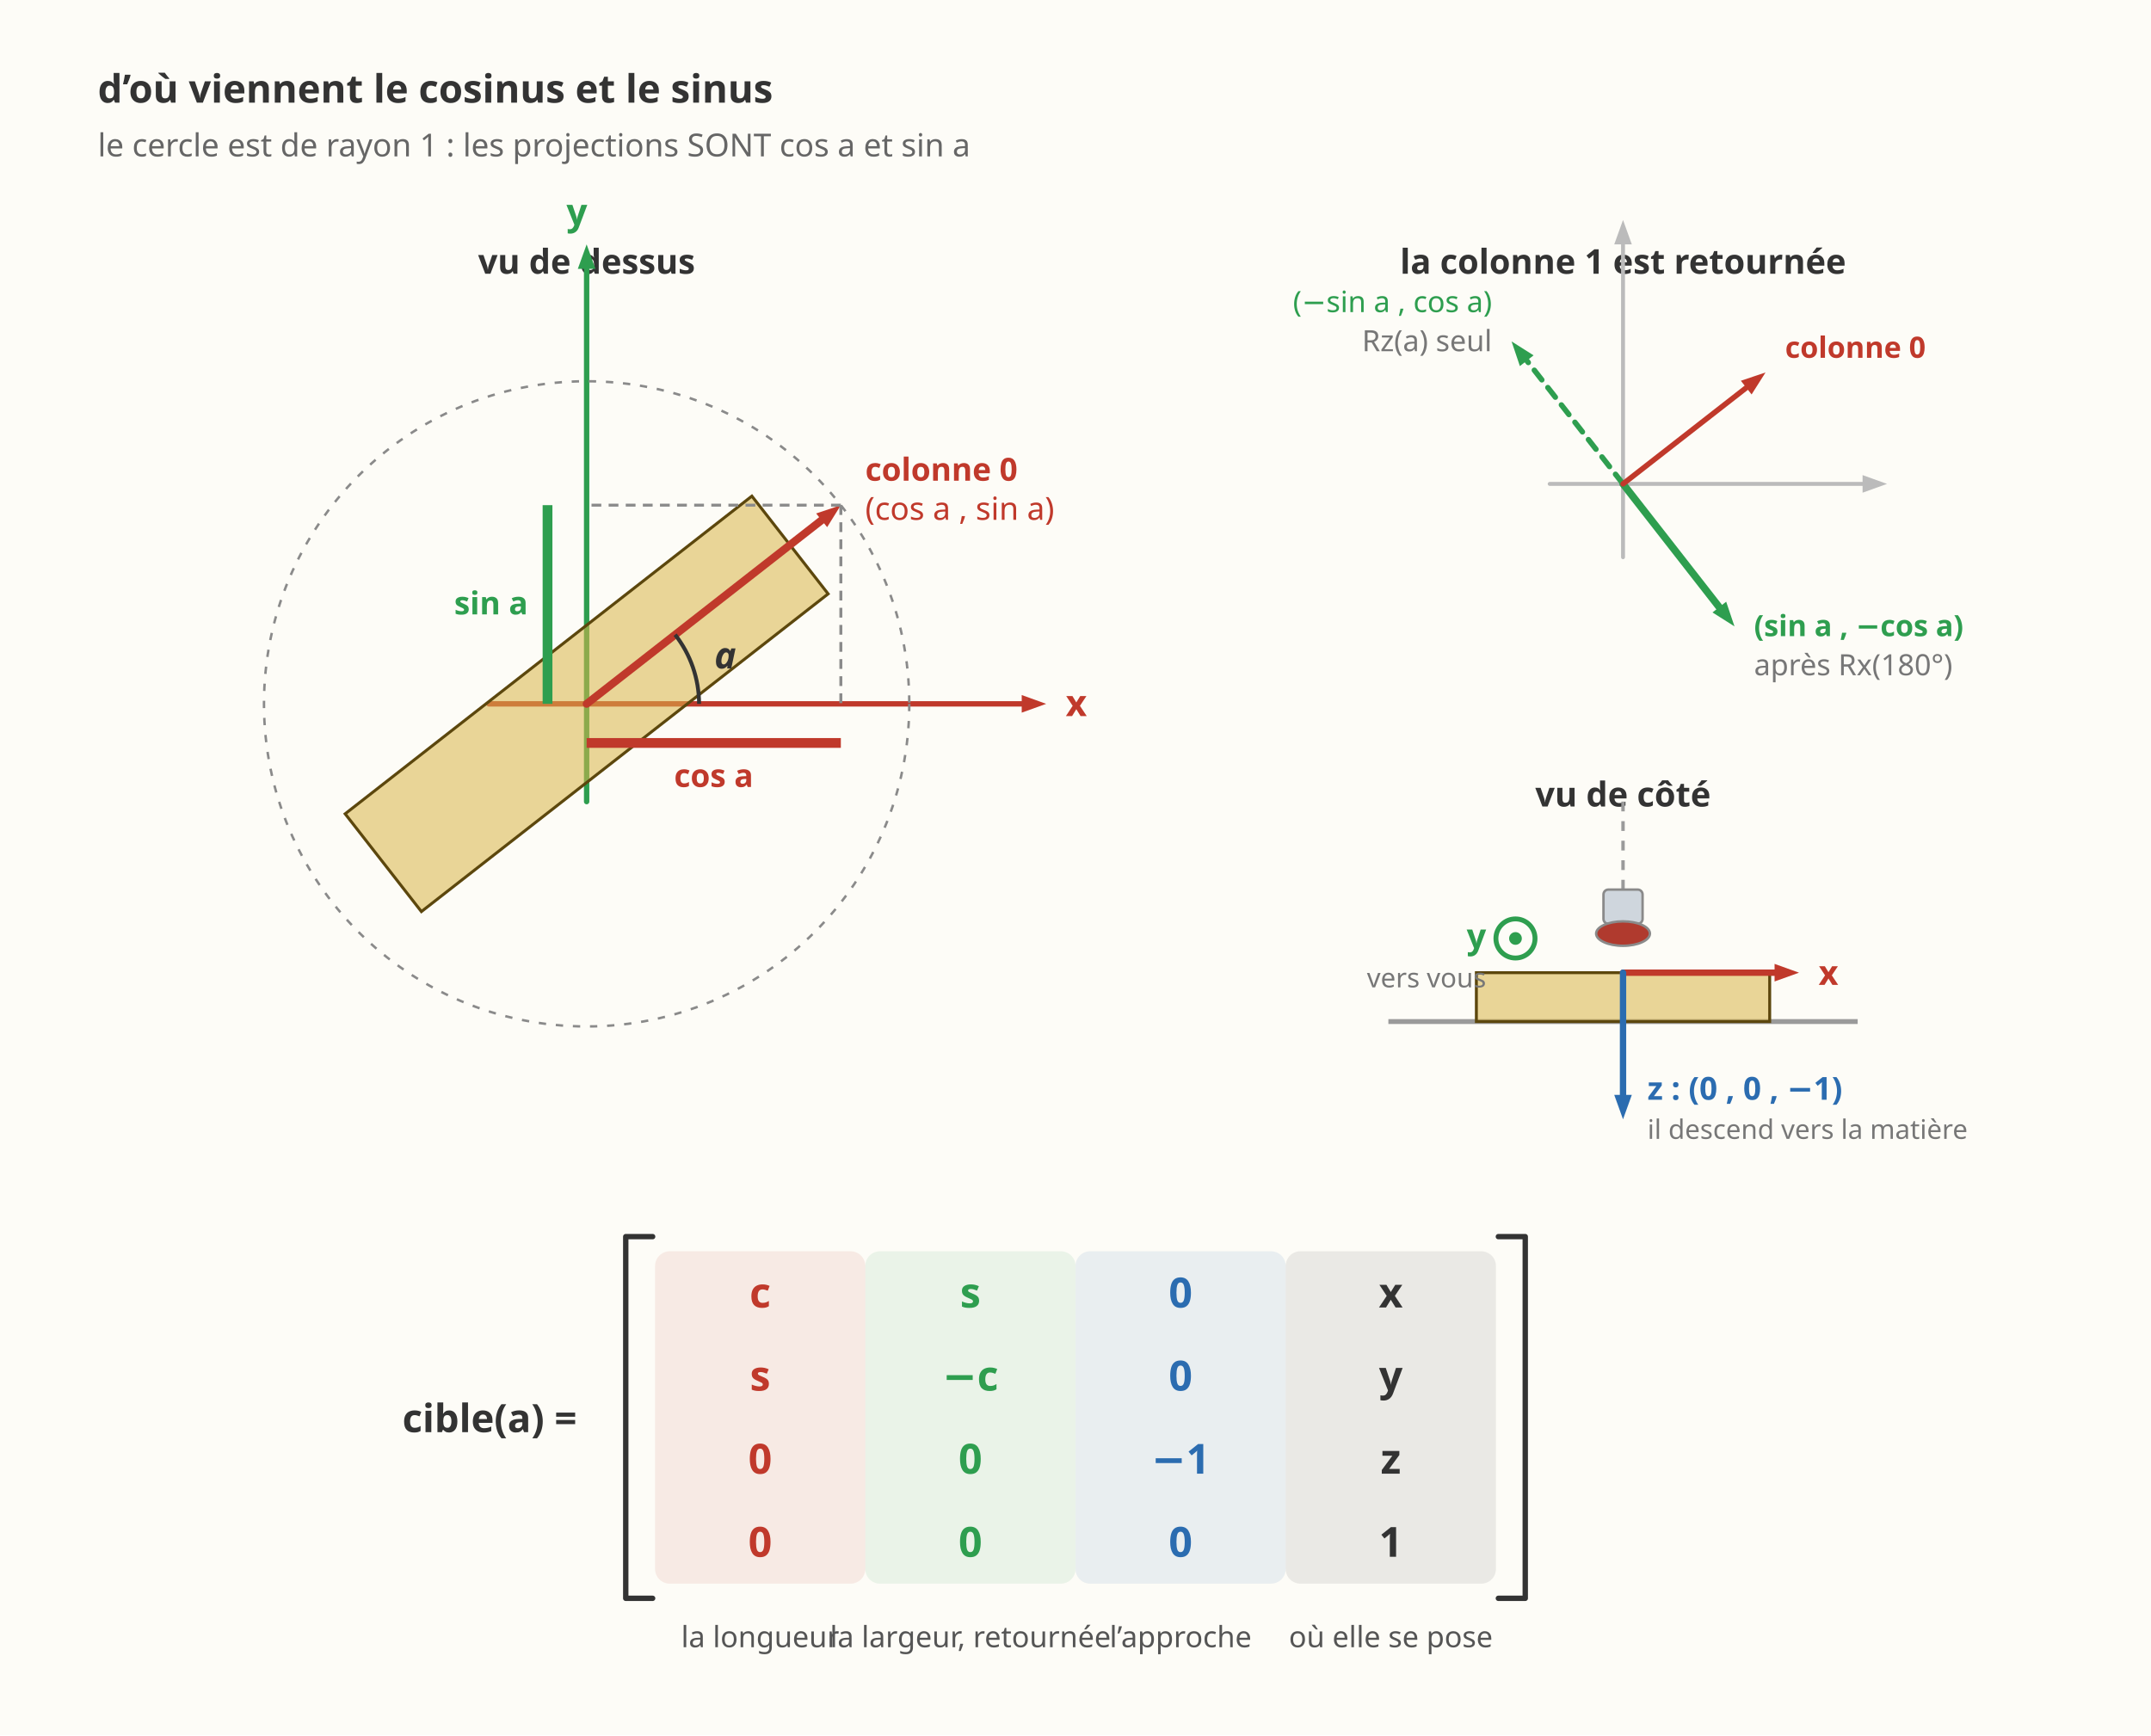
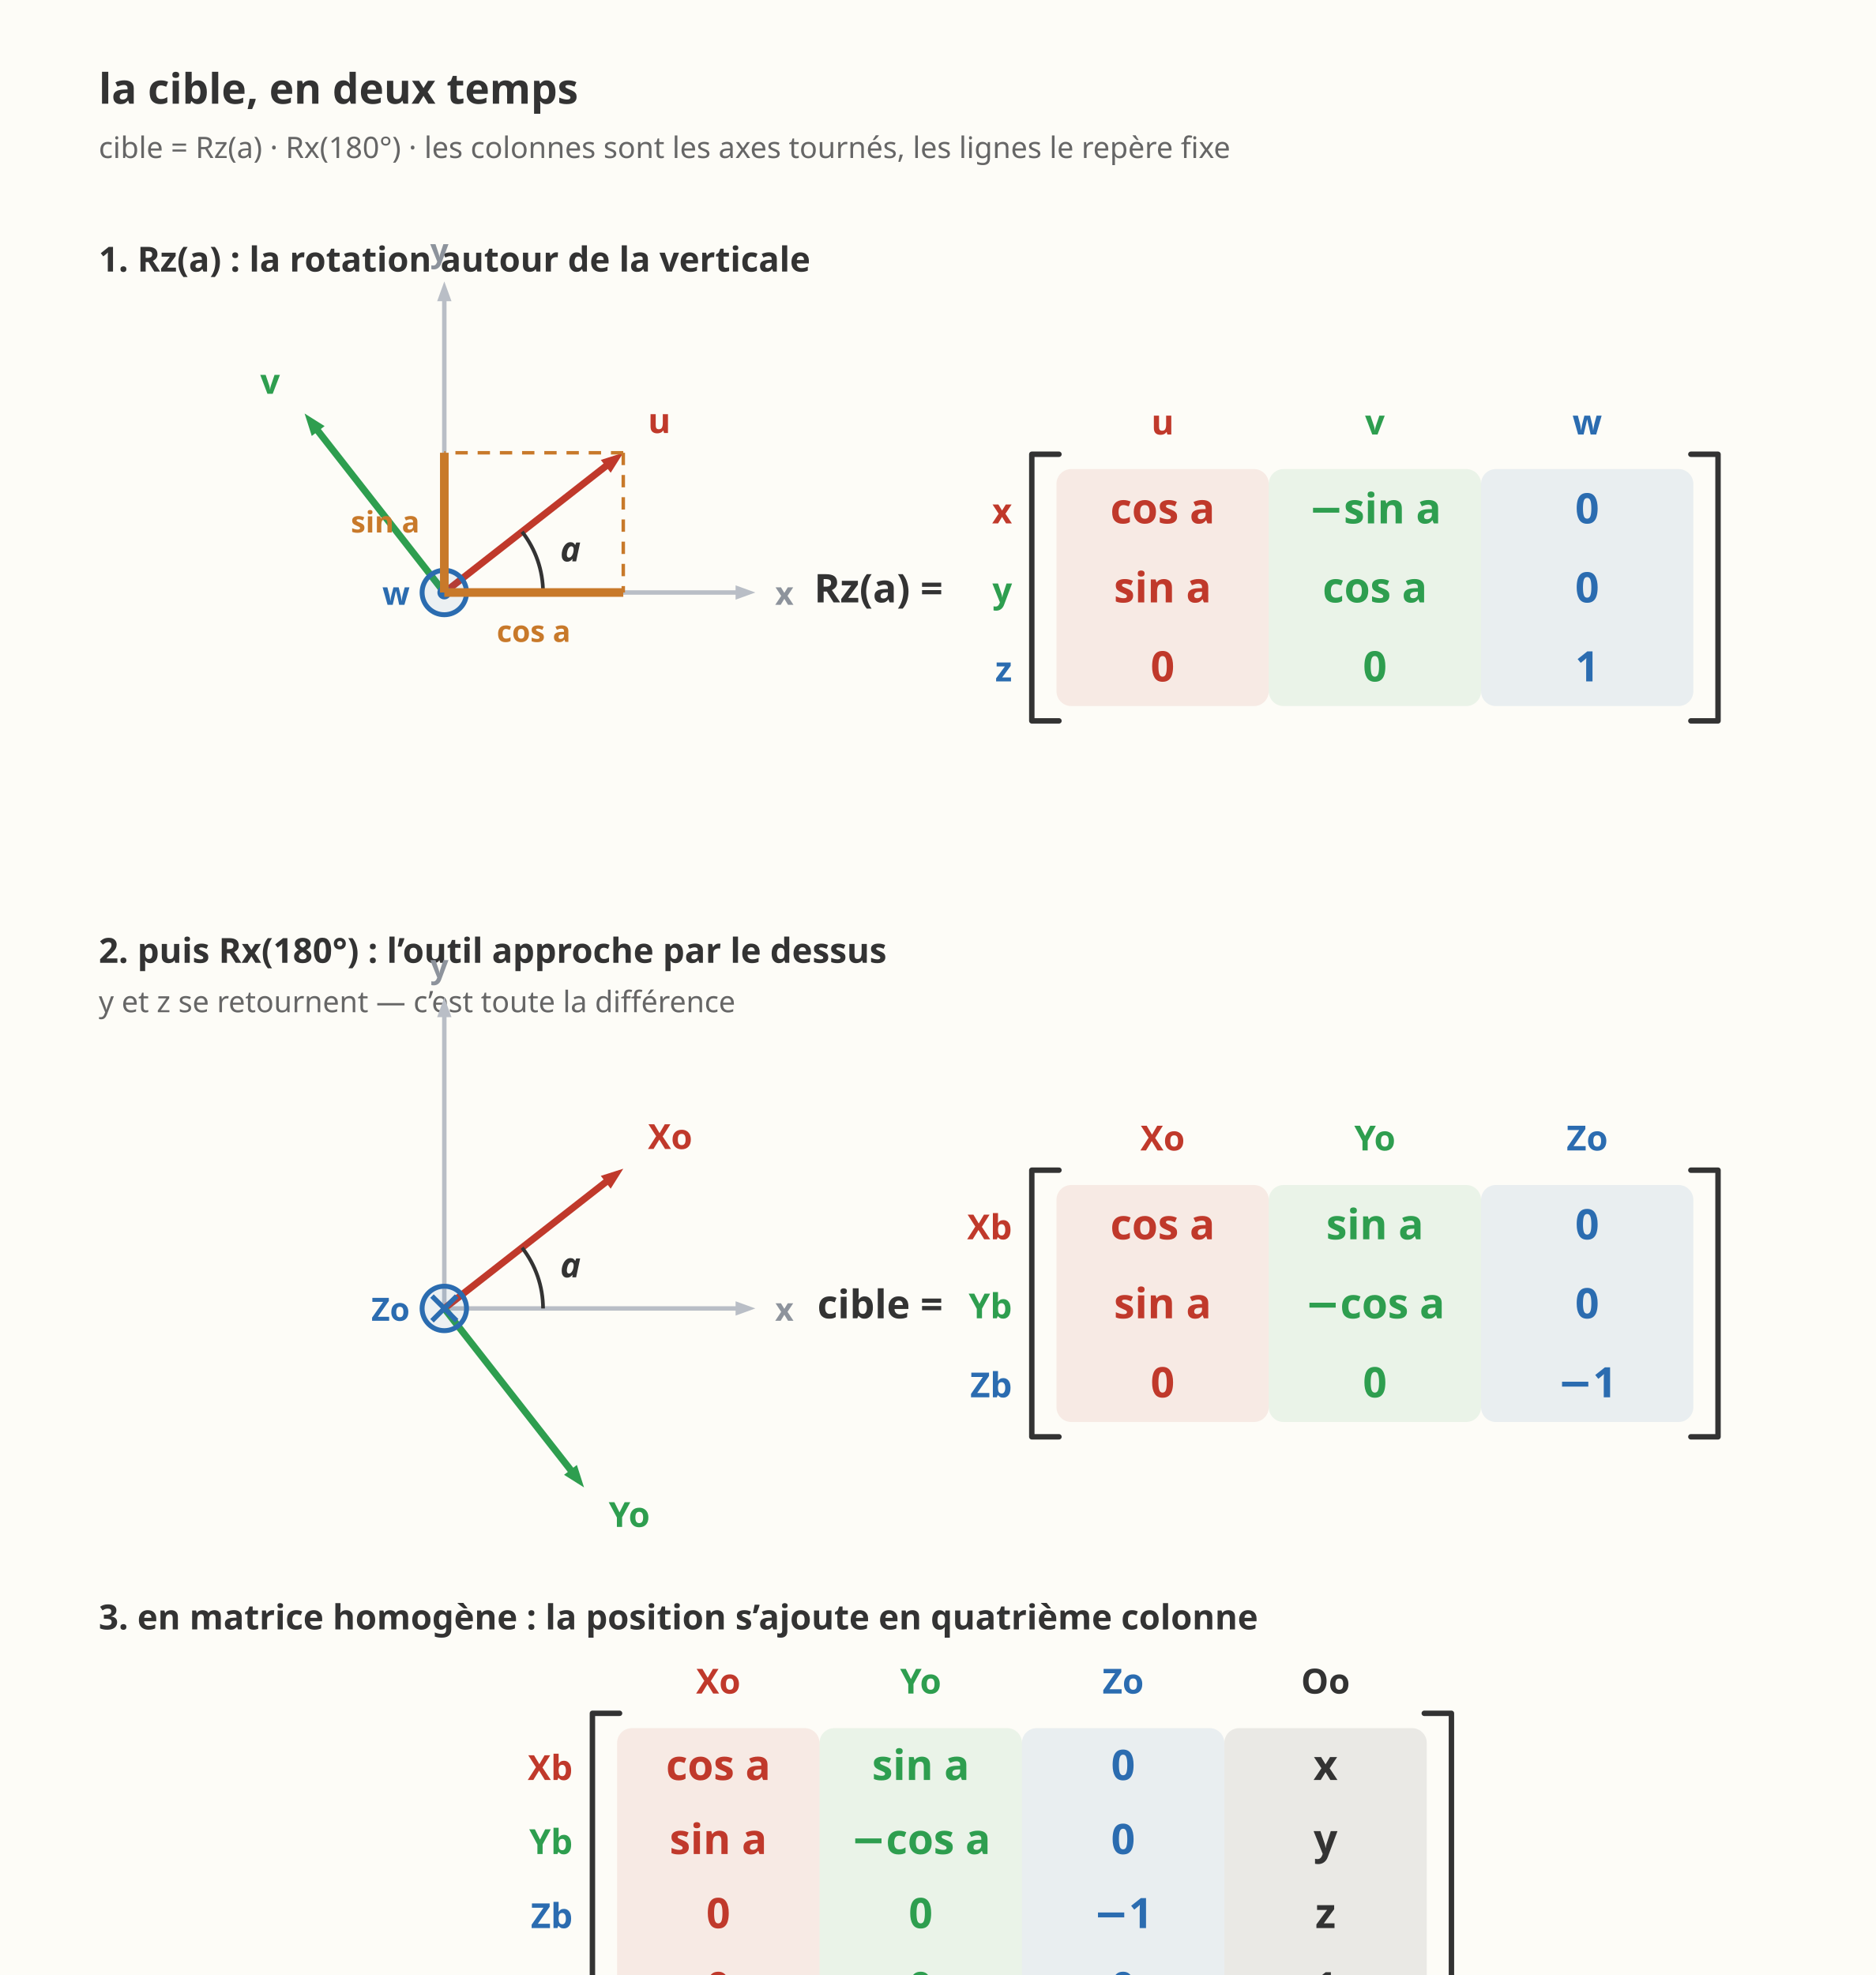
- <svg xmlns="http://www.w3.org/2000/svg" viewBox="0 0 880 710" width="880" height="710" role="img" aria-label="Le cosinus et le sinus d une cible orientee">
-   <rect width="880" height="710" fill="#fdfcf7" />
-   <text x="40.0" y="42.0" font-family="IBM Plex Sans, Segoe UI, sans-serif" font-size="16" font-weight="600" fill="#333" text-anchor="start">d’où viennent le cosinus et le sinus</text>
-   <text x="40.0" y="64.0" font-family="IBM Plex Sans, Segoe UI, sans-serif" font-size="13" font-weight="400" fill="#666" text-anchor="start">le cercle est de rayon 1 : les projections SONT cos a et sin a</text>
-   <text x="240.0" y="112.0" font-family="IBM Plex Sans, Segoe UI, sans-serif" font-size="14" font-weight="600" fill="#333" text-anchor="middle">vu de dessus</text>
-   <line x1="200.0" y1="288.0" x2="421.0" y2="288.0" stroke="#c0392b" stroke-width="2.2" stroke-linecap="round" />
-   <polygon points="428.0,288.0 418.0,291.6 418.0,284.4" fill="#c0392b" />
-   <line x1="240.0" y1="328.0" x2="240.0" y2="107.0" stroke="#2e9e4f" stroke-width="2.2" stroke-linecap="round" />
-   <polygon points="240.0,100.0 243.6,110.0 236.4,110.0" fill="#2e9e4f" />
-   <text x="436.0" y="293.0" font-family="IBM Plex Sans, Segoe UI, sans-serif" font-size="15" font-weight="700" fill="#c0392b" text-anchor="start">x</text>
-   <text x="236.0" y="92.0" font-family="IBM Plex Sans, Segoe UI, sans-serif" font-size="15" font-weight="700" fill="#2e9e4f" text-anchor="middle">y</text>
-   <circle cx="240.0" cy="288.0" r="132.0" fill="none" stroke="#8a8a8a" stroke-width="1" stroke-dasharray="3 4" />
-   <polygon points="141.2,333.0 307.6,203.0 338.8,243.0 172.4,373.0" fill="#d8b44a" fill-opacity="0.55" stroke="#5c470d" stroke-width="1.2" />
-   <line x1="240.0" y1="288.0" x2="338.5" y2="211.0" stroke="#c0392b" stroke-width="3.2" stroke-linecap="round" />
-   <polygon points="344.0,206.7 338.4,215.7 333.9,210.1" fill="#c0392b" />
-   <text x="354.0" y="196.7" font-family="IBM Plex Sans, Segoe UI, sans-serif" font-size="13" font-weight="700" fill="#c0392b" text-anchor="start">colonne 0</text>
-   <text x="354.0" y="212.7" font-family="IBM Plex Sans, Segoe UI, sans-serif" font-size="13" font-weight="400" fill="#c0392b" text-anchor="start">(cos a , sin a)</text>
-   <line x1="344.0" y1="206.7" x2="344.0" y2="288.0" stroke="#8a8a8a" stroke-width="1.2" stroke-dasharray="4 3" />
-   <line x1="344.0" y1="206.7" x2="240.0" y2="206.7" stroke="#8a8a8a" stroke-width="1.2" stroke-dasharray="4 3" />
-   <line x1="240.0" y1="304.0" x2="344.0" y2="304.0" stroke="#c0392b" stroke-width="4" />
-   <text x="292.0" y="322.0" font-family="IBM Plex Sans, Segoe UI, sans-serif" font-size="13" font-weight="700" fill="#c0392b" text-anchor="middle">cos a</text>
-   <line x1="224.0" y1="288.0" x2="224.0" y2="206.7" stroke="#2e9e4f" stroke-width="4" />
-   <text x="216.0" y="251.4" font-family="IBM Plex Sans, Segoe UI, sans-serif" font-size="13" font-weight="700" fill="#2e9e4f" text-anchor="end">sin a</text>
-   <path d="M 286.0 288.0 A 46.0 46.0 0 0 0 276.2 259.7" fill="none" stroke="#333" stroke-width="1.6" />
-   <text x="296.7" y="273.5" font-family="IBM Plex Sans, Segoe UI, sans-serif" font-size="15" font-weight="700" fill="#333" text-anchor="middle" font-style="italic">a</text>
-   <text x="664.0" y="112.0" font-family="IBM Plex Sans, Segoe UI, sans-serif" font-size="14" font-weight="600" fill="#333" text-anchor="middle">la colonne 1 est retournée</text>
-   <line x1="634.0" y1="198.0" x2="765.0" y2="198.0" stroke="#bbb" stroke-width="1.6" stroke-linecap="round" />
-   <polygon points="772.0,198.0 762.0,201.6 762.0,194.4" fill="#bbb" />
-   <line x1="664.0" y1="228.0" x2="664.0" y2="97.0" stroke="#bbb" stroke-width="1.6" stroke-linecap="round" />
-   <polygon points="664.0,90.0 667.6,100.0 660.4,100.0" fill="#bbb" />
-   <line x1="664.0" y1="198.0" x2="622.8" y2="145.2" stroke="#2e9e4f" stroke-width="2.2" stroke-linecap="round" stroke-dasharray="5 4" />
-   <polygon points="618.4,139.7 627.4,145.4 621.8,149.8" fill="#2e9e4f" />
-   <text x="610.4" y="127.7" font-family="IBM Plex Sans, Segoe UI, sans-serif" font-size="12" font-weight="400" fill="#2e9e4f" text-anchor="end">(−sin a , cos a)</text>
-   <text x="610.4" y="143.7" font-family="IBM Plex Sans, Segoe UI, sans-serif" font-size="12" font-weight="400" fill="#777" text-anchor="end">Rz(a) seul</text>
-   <line x1="664.0" y1="198.0" x2="705.2" y2="250.8" stroke="#2e9e4f" stroke-width="3.0" stroke-linecap="round" />
-   <polygon points="709.6,256.3 700.6,250.6 706.2,246.2" fill="#2e9e4f" />
-   <text x="717.6" y="260.3" font-family="IBM Plex Sans, Segoe UI, sans-serif" font-size="12" font-weight="700" fill="#2e9e4f" text-anchor="start">(sin a , −cos a)</text>
-   <text x="717.6" y="276.3" font-family="IBM Plex Sans, Segoe UI, sans-serif" font-size="12" font-weight="400" fill="#777" text-anchor="start">après Rx(180°)</text>
-   <line x1="664.0" y1="198.0" x2="716.8" y2="156.8" stroke="#c0392b" stroke-width="2.2" stroke-linecap="round" />
-   <polygon points="722.3,152.4 716.6,161.4 712.2,155.8" fill="#c0392b" />
-   <text x="730.3" y="146.4" font-family="IBM Plex Sans, Segoe UI, sans-serif" font-size="12" font-weight="700" fill="#c0392b" text-anchor="start">colonne 0</text>
-   <text x="664.0" y="330.0" font-family="IBM Plex Sans, Segoe UI, sans-serif" font-size="14" font-weight="600" fill="#333" text-anchor="middle">vu de côté</text>
-   <line x1="568.0" y1="418.0" x2="760.0" y2="418.0" stroke="#9a9a9a" stroke-width="2" />
-   <rect x="604.0" y="398.0" width="120.0" height="20.0" fill="#d8b44a" fill-opacity="0.55" stroke="#5c470d" stroke-width="1.2" />
-   <line x1="664.0" y1="328.0" x2="664.0" y2="364.0" stroke="#9a9a9a" stroke-width="1.4" stroke-dasharray="4 4" />
-   <rect x="656.0" y="364.0" width="16" height="14" rx="2" fill="#cfd6dd" stroke="#8a8a8a" stroke-width="1" />
-   <ellipse cx="664.0" cy="382.0" rx="11" ry="5" fill="#b03a2e" stroke="#8a8a8a" stroke-width="1" />
-   <line x1="664.0" y1="398.0" x2="729.0" y2="398.0" stroke="#c0392b" stroke-width="2.6" stroke-linecap="round" />
-   <polygon points="736.0,398.0 726.0,401.6 726.0,394.4" fill="#c0392b" />
-   <text x="744.0" y="403.0" font-family="IBM Plex Sans, Segoe UI, sans-serif" font-size="14" font-weight="700" fill="#c0392b" text-anchor="start">x</text>
-   <line x1="664.0" y1="398.0" x2="664.0" y2="451.0" stroke="#2b6cb0" stroke-width="2.6" stroke-linecap="round" />
-   <polygon points="664.0,458.0 660.4,448.0 667.6,448.0" fill="#2b6cb0" />
-   <text x="674.0" y="450.0" font-family="IBM Plex Sans, Segoe UI, sans-serif" font-size="13" font-weight="700" fill="#2b6cb0" text-anchor="start">z : (0 , 0 , −1)</text>
-   <text x="674.0" y="466.0" font-family="IBM Plex Sans, Segoe UI, sans-serif" font-size="11" font-weight="400" fill="#777" text-anchor="start">il descend vers la matière</text>
-   <circle cx="620.0" cy="384.0" r="8" fill="none" stroke="#2e9e4f" stroke-width="2" />
-   <circle cx="620.0" cy="384.0" r="2.6" fill="#2e9e4f" />
-   <text x="608.0" y="388.0" font-family="IBM Plex Sans, Segoe UI, sans-serif" font-size="14" font-weight="700" fill="#2e9e4f" text-anchor="end">y</text>
-   <text x="608.0" y="404.0" font-family="IBM Plex Sans, Segoe UI, sans-serif" font-size="11" font-weight="400" fill="#777" text-anchor="end">vers vous</text>
-   <rect x="268.0" y="512.0" width="86.0" height="136.0" rx="6" fill="#c0392b" fill-opacity="0.09" />
-   <rect x="354.0" y="512.0" width="86.0" height="136.0" rx="6" fill="#2e9e4f" fill-opacity="0.09" />
-   <rect x="440.0" y="512.0" width="86.0" height="136.0" rx="6" fill="#2b6cb0" fill-opacity="0.09" />
-   <rect x="526.0" y="512.0" width="86.0" height="136.0" rx="6" fill="#333" fill-opacity="0.09" />
-   <path d="M 267.0 506.0 h -11.0 v 148.0 h 11.0" fill="none" stroke="#333" stroke-width="2.2" stroke-linecap="round" stroke-linejoin="round" />
-   <path d="M 613.0 506.0 h 11.0 v 148.0 h -11.0" fill="none" stroke="#333" stroke-width="2.2" stroke-linecap="round" stroke-linejoin="round" />
-   <text x="311.0" y="535.0" font-family="IBM Plex Sans, Segoe UI, sans-serif" font-size="17" font-weight="700" fill="#c0392b" text-anchor="middle">c</text>
-   <text x="397.0" y="535.0" font-family="IBM Plex Sans, Segoe UI, sans-serif" font-size="17" font-weight="700" fill="#2e9e4f" text-anchor="middle">s</text>
-   <text x="483.0" y="535.0" font-family="IBM Plex Sans, Segoe UI, sans-serif" font-size="17" font-weight="700" fill="#2b6cb0" text-anchor="middle">0</text>
-   <text x="569.0" y="535.0" font-family="IBM Plex Sans, Segoe UI, sans-serif" font-size="17" font-weight="700" fill="#333" text-anchor="middle">x</text>
-   <text x="311.0" y="569.0" font-family="IBM Plex Sans, Segoe UI, sans-serif" font-size="17" font-weight="700" fill="#c0392b" text-anchor="middle">s</text>
-   <text x="397.0" y="569.0" font-family="IBM Plex Sans, Segoe UI, sans-serif" font-size="17" font-weight="700" fill="#2e9e4f" text-anchor="middle">−c</text>
-   <text x="483.0" y="569.0" font-family="IBM Plex Sans, Segoe UI, sans-serif" font-size="17" font-weight="700" fill="#2b6cb0" text-anchor="middle">0</text>
-   <text x="569.0" y="569.0" font-family="IBM Plex Sans, Segoe UI, sans-serif" font-size="17" font-weight="700" fill="#333" text-anchor="middle">y</text>
-   <text x="311.0" y="603.0" font-family="IBM Plex Sans, Segoe UI, sans-serif" font-size="17" font-weight="700" fill="#c0392b" text-anchor="middle">0</text>
-   <text x="397.0" y="603.0" font-family="IBM Plex Sans, Segoe UI, sans-serif" font-size="17" font-weight="700" fill="#2e9e4f" text-anchor="middle">0</text>
-   <text x="483.0" y="603.0" font-family="IBM Plex Sans, Segoe UI, sans-serif" font-size="17" font-weight="700" fill="#2b6cb0" text-anchor="middle">−1</text>
-   <text x="569.0" y="603.0" font-family="IBM Plex Sans, Segoe UI, sans-serif" font-size="17" font-weight="700" fill="#333" text-anchor="middle">z</text>
-   <text x="311.0" y="637.0" font-family="IBM Plex Sans, Segoe UI, sans-serif" font-size="17" font-weight="700" fill="#c0392b" text-anchor="middle">0</text>
-   <text x="397.0" y="637.0" font-family="IBM Plex Sans, Segoe UI, sans-serif" font-size="17" font-weight="700" fill="#2e9e4f" text-anchor="middle">0</text>
-   <text x="483.0" y="637.0" font-family="IBM Plex Sans, Segoe UI, sans-serif" font-size="17" font-weight="700" fill="#2b6cb0" text-anchor="middle">0</text>
-   <text x="569.0" y="637.0" font-family="IBM Plex Sans, Segoe UI, sans-serif" font-size="17" font-weight="700" fill="#333" text-anchor="middle">1</text>
-   <text x="236.0" y="586.0" font-family="IBM Plex Sans, Segoe UI, sans-serif" font-size="16" font-weight="700" fill="#333" text-anchor="end">cible(a) =</text>
-   <text x="311.0" y="674.0" font-family="IBM Plex Sans, Segoe UI, sans-serif" font-size="12" font-weight="400" fill="#555" text-anchor="middle">la longueur</text>
-   <text x="397.0" y="674.0" font-family="IBM Plex Sans, Segoe UI, sans-serif" font-size="12" font-weight="400" fill="#555" text-anchor="middle">la largeur, retournée</text>
-   <text x="483.0" y="674.0" font-family="IBM Plex Sans, Segoe UI, sans-serif" font-size="12" font-weight="400" fill="#555" text-anchor="middle">l’approche</text>
-   <text x="569.0" y="674.0" font-family="IBM Plex Sans, Segoe UI, sans-serif" font-size="12" font-weight="400" fill="#555" text-anchor="middle">où elle se pose</text>
+ <svg xmlns="http://www.w3.org/2000/svg" viewBox="0 0 760 800" width="760" height="800" role="img" aria-label="La matrice d une cible orientee, en deux temps">
+   <rect width="760" height="800" fill="#fdfcf7" />
+   <text x="40.0" y="42.0" font-family="IBM Plex Sans, Segoe UI, sans-serif" font-size="17" font-weight="600" fill="#333" text-anchor="start">la cible, en deux temps</text>
+   <text x="40.0" y="64.0" font-family="IBM Plex Sans, Segoe UI, sans-serif" font-size="12" font-weight="400" fill="#666" text-anchor="start">cible = Rz(a) · Rx(180°) · les colonnes sont les axes tournés, les lignes le repère fixe</text>
+   <text x="40.0" y="110.0" font-family="IBM Plex Sans, Segoe UI, sans-serif" font-size="14" font-weight="700" fill="#333" text-anchor="start">1. Rz(a) : la rotation autour de la verticale</text>
+   <line x1="180.0" y1="240.0" x2="300.4" y2="240.0" stroke="#b9bec6" stroke-width="1.8" stroke-linecap="round" />
+   <polygon points="306.0,240.0 298.0,242.9 298.0,237.1" fill="#b9bec6" />
+   <line x1="180.0" y1="240.0" x2="180.0" y2="119.6" stroke="#b9bec6" stroke-width="1.8" stroke-linecap="round" />
+   <polygon points="180.0,114.0 182.9,122.0 177.1,122.0" fill="#b9bec6" />
+   <text x="314.0" y="245.0" font-family="IBM Plex Sans, Segoe UI, sans-serif" font-size="13" font-weight="700" fill="#8d939c" text-anchor="start">x</text>
+   <text x="178.0" y="106.0" font-family="IBM Plex Sans, Segoe UI, sans-serif" font-size="13" font-weight="700" fill="#8d939c" text-anchor="middle">y</text>
+   <line x1="180.0" y1="240.0" x2="247.5" y2="187.2" stroke="#c0392b" stroke-width="2.8" stroke-linecap="round" />
+   <polygon points="252.5,183.4 247.4,191.5 243.4,186.3" fill="#c0392b" />
+   <text x="262.5" y="175.4" font-family="IBM Plex Sans, Segoe UI, sans-serif" font-size="14" font-weight="700" fill="#c0392b" text-anchor="start">u</text>
+   <line x1="180.0" y1="240.0" x2="127.2" y2="172.5" stroke="#2e9e4f" stroke-width="2.8" stroke-linecap="round" />
+   <polygon points="123.4,167.5 131.5,172.6 126.3,176.6" fill="#2e9e4f" />
+   <text x="113.4" y="159.5" font-family="IBM Plex Sans, Segoe UI, sans-serif" font-size="14" font-weight="700" fill="#2e9e4f" text-anchor="end">v</text>
+   <circle cx="180.0" cy="240.0" r="9" fill="#2b6cb0" fill-opacity="0.08" stroke="#2b6cb0" stroke-width="2" />
+   <circle cx="180.0" cy="240.0" r="2.8" fill="#2b6cb0" />
+   <text x="166.0" y="245.0" font-family="IBM Plex Sans, Segoe UI, sans-serif" font-size="13" font-weight="700" fill="#2b6cb0" text-anchor="end">w</text>
+   <path d="M 220.0 240.0 A 40.0 40.0 0 0 0 211.5 215.4" fill="none" stroke="#333" stroke-width="1.5" />
+   <text x="231.1" y="227.4" font-family="IBM Plex Sans, Segoe UI, sans-serif" font-size="14" font-weight="700" fill="#333" text-anchor="middle" font-style="italic">a</text>
+   <line x1="252.5" y1="183.4" x2="252.5" y2="240.0" stroke="#c8792a" stroke-width="1.4" stroke-dasharray="5 4" />
+   <line x1="252.5" y1="183.4" x2="180.0" y2="183.4" stroke="#c8792a" stroke-width="1.4" stroke-dasharray="5 4" />
+   <line x1="180.0" y1="240.0" x2="252.5" y2="240.0" stroke="#c8792a" stroke-width="3.5" />
+   <line x1="180.0" y1="240.0" x2="180.0" y2="183.4" stroke="#c8792a" stroke-width="3.5" />
+   <text x="216.2" y="260.0" font-family="IBM Plex Sans, Segoe UI, sans-serif" font-size="12" font-weight="700" fill="#c8792a" text-anchor="middle">cos a</text>
+   <text x="170.0" y="215.7" font-family="IBM Plex Sans, Segoe UI, sans-serif" font-size="12" font-weight="700" fill="#c8792a" text-anchor="end">sin a</text>
+   <text x="471.0" y="176.0" font-family="IBM Plex Sans, Segoe UI, sans-serif" font-size="14" font-weight="700" fill="#c0392b" text-anchor="middle">u</text>
+   <text x="557.0" y="176.0" font-family="IBM Plex Sans, Segoe UI, sans-serif" font-size="14" font-weight="700" fill="#2e9e4f" text-anchor="middle">v</text>
+   <text x="643.0" y="176.0" font-family="IBM Plex Sans, Segoe UI, sans-serif" font-size="14" font-weight="700" fill="#2b6cb0" text-anchor="middle">w</text>
+   <text x="410.0" y="212.0" font-family="IBM Plex Sans, Segoe UI, sans-serif" font-size="14" font-weight="700" fill="#c0392b" text-anchor="end">x</text>
+   <text x="410.0" y="244.0" font-family="IBM Plex Sans, Segoe UI, sans-serif" font-size="14" font-weight="700" fill="#2e9e4f" text-anchor="end">y</text>
+   <text x="410.0" y="276.0" font-family="IBM Plex Sans, Segoe UI, sans-serif" font-size="14" font-weight="700" fill="#2b6cb0" text-anchor="end">z</text>
+   <rect x="428.0" y="190.0" width="86.0" height="96.0" rx="6" fill="#c0392b" fill-opacity="0.09" />
+   <rect x="514.0" y="190.0" width="86.0" height="96.0" rx="6" fill="#2e9e4f" fill-opacity="0.09" />
+   <rect x="600.0" y="190.0" width="86.0" height="96.0" rx="6" fill="#2b6cb0" fill-opacity="0.09" />
+   <path d="M 429.0 184.0 h -11.0 v 108.0 h 11.0" fill="none" stroke="#333" stroke-width="2.2" stroke-linecap="round" stroke-linejoin="round" />
+   <path d="M 685.0 184.0 h 11.0 v 108.0 h -11.0" fill="none" stroke="#333" stroke-width="2.2" stroke-linecap="round" stroke-linejoin="round" />
+   <text x="471.0" y="212.0" font-family="IBM Plex Sans, Segoe UI, sans-serif" font-size="17" font-weight="700" fill="#c0392b" text-anchor="middle">cos a</text>
+   <text x="557.0" y="212.0" font-family="IBM Plex Sans, Segoe UI, sans-serif" font-size="17" font-weight="700" fill="#2e9e4f" text-anchor="middle">−sin a</text>
+   <text x="643.0" y="212.0" font-family="IBM Plex Sans, Segoe UI, sans-serif" font-size="17" font-weight="700" fill="#2b6cb0" text-anchor="middle">0</text>
+   <text x="471.0" y="244.0" font-family="IBM Plex Sans, Segoe UI, sans-serif" font-size="17" font-weight="700" fill="#c0392b" text-anchor="middle">sin a</text>
+   <text x="557.0" y="244.0" font-family="IBM Plex Sans, Segoe UI, sans-serif" font-size="17" font-weight="700" fill="#2e9e4f" text-anchor="middle">cos a</text>
+   <text x="643.0" y="244.0" font-family="IBM Plex Sans, Segoe UI, sans-serif" font-size="17" font-weight="700" fill="#2b6cb0" text-anchor="middle">0</text>
+   <text x="471.0" y="276.0" font-family="IBM Plex Sans, Segoe UI, sans-serif" font-size="17" font-weight="700" fill="#c0392b" text-anchor="middle">0</text>
+   <text x="557.0" y="276.0" font-family="IBM Plex Sans, Segoe UI, sans-serif" font-size="17" font-weight="700" fill="#2e9e4f" text-anchor="middle">0</text>
+   <text x="643.0" y="276.0" font-family="IBM Plex Sans, Segoe UI, sans-serif" font-size="17" font-weight="700" fill="#2b6cb0" text-anchor="middle">1</text>
+   <text x="382.0" y="244.0" font-family="IBM Plex Sans, Segoe UI, sans-serif" font-size="16" font-weight="700" fill="#333" text-anchor="end">Rz(a) =</text>
+   <text x="40.0" y="390.0" font-family="IBM Plex Sans, Segoe UI, sans-serif" font-size="14" font-weight="700" fill="#333" text-anchor="start">2. puis Rx(180°) : l’outil approche par le dessus</text>
+   <text x="40.0" y="410.0" font-family="IBM Plex Sans, Segoe UI, sans-serif" font-size="12" font-weight="400" fill="#666" text-anchor="start">y et z se retournent — c’est toute la différence</text>
+   <line x1="180.0" y1="530.0" x2="300.4" y2="530.0" stroke="#b9bec6" stroke-width="1.8" stroke-linecap="round" />
+   <polygon points="306.0,530.0 298.0,532.9 298.0,527.1" fill="#b9bec6" />
+   <line x1="180.0" y1="530.0" x2="180.0" y2="409.6" stroke="#b9bec6" stroke-width="1.8" stroke-linecap="round" />
+   <polygon points="180.0,404.0 182.9,412.0 177.1,412.0" fill="#b9bec6" />
+   <text x="314.0" y="535.0" font-family="IBM Plex Sans, Segoe UI, sans-serif" font-size="13" font-weight="700" fill="#8d939c" text-anchor="start">x</text>
+   <text x="178.0" y="396.0" font-family="IBM Plex Sans, Segoe UI, sans-serif" font-size="13" font-weight="700" fill="#8d939c" text-anchor="middle">y</text>
+   <line x1="180.0" y1="530.0" x2="247.5" y2="477.2" stroke="#c0392b" stroke-width="2.8" stroke-linecap="round" />
+   <polygon points="252.5,473.4 247.4,481.5 243.4,476.3" fill="#c0392b" />
+   <text x="262.5" y="465.4" font-family="IBM Plex Sans, Segoe UI, sans-serif" font-size="14" font-weight="700" fill="#c0392b" text-anchor="start">Xo</text>
+   <line x1="180.0" y1="530.0" x2="232.8" y2="597.5" stroke="#2e9e4f" stroke-width="2.8" stroke-linecap="round" />
+   <polygon points="236.6,602.5 228.5,597.4 233.7,593.4" fill="#2e9e4f" />
+   <text x="246.6" y="618.5" font-family="IBM Plex Sans, Segoe UI, sans-serif" font-size="14" font-weight="700" fill="#2e9e4f" text-anchor="start">Yo</text>
+   <circle cx="180.0" cy="530.0" r="9" fill="#2b6cb0" fill-opacity="0.08" stroke="#2b6cb0" stroke-width="2" />
+   <line x1="175.0" y1="525.0" x2="185.0" y2="535.0" stroke="#2b6cb0" stroke-width="2" />
+   <line x1="175.0" y1="535.0" x2="185.0" y2="525.0" stroke="#2b6cb0" stroke-width="2" />
+   <text x="166.0" y="535.0" font-family="IBM Plex Sans, Segoe UI, sans-serif" font-size="13" font-weight="700" fill="#2b6cb0" text-anchor="end">Zo</text>
+   <path d="M 220.0 530.0 A 40.0 40.0 0 0 0 211.5 505.4" fill="none" stroke="#333" stroke-width="1.5" />
+   <text x="231.1" y="517.4" font-family="IBM Plex Sans, Segoe UI, sans-serif" font-size="14" font-weight="700" fill="#333" text-anchor="middle" font-style="italic">a</text>
+   <text x="471.0" y="466.0" font-family="IBM Plex Sans, Segoe UI, sans-serif" font-size="14" font-weight="700" fill="#c0392b" text-anchor="middle">Xo</text>
+   <text x="557.0" y="466.0" font-family="IBM Plex Sans, Segoe UI, sans-serif" font-size="14" font-weight="700" fill="#2e9e4f" text-anchor="middle">Yo</text>
+   <text x="643.0" y="466.0" font-family="IBM Plex Sans, Segoe UI, sans-serif" font-size="14" font-weight="700" fill="#2b6cb0" text-anchor="middle">Zo</text>
+   <text x="410.0" y="502.0" font-family="IBM Plex Sans, Segoe UI, sans-serif" font-size="14" font-weight="700" fill="#c0392b" text-anchor="end">Xb</text>
+   <text x="410.0" y="534.0" font-family="IBM Plex Sans, Segoe UI, sans-serif" font-size="14" font-weight="700" fill="#2e9e4f" text-anchor="end">Yb</text>
+   <text x="410.0" y="566.0" font-family="IBM Plex Sans, Segoe UI, sans-serif" font-size="14" font-weight="700" fill="#2b6cb0" text-anchor="end">Zb</text>
+   <rect x="428.0" y="480.0" width="86.0" height="96.0" rx="6" fill="#c0392b" fill-opacity="0.09" />
+   <rect x="514.0" y="480.0" width="86.0" height="96.0" rx="6" fill="#2e9e4f" fill-opacity="0.09" />
+   <rect x="600.0" y="480.0" width="86.0" height="96.0" rx="6" fill="#2b6cb0" fill-opacity="0.09" />
+   <path d="M 429.0 474.0 h -11.0 v 108.0 h 11.0" fill="none" stroke="#333" stroke-width="2.2" stroke-linecap="round" stroke-linejoin="round" />
+   <path d="M 685.0 474.0 h 11.0 v 108.0 h -11.0" fill="none" stroke="#333" stroke-width="2.2" stroke-linecap="round" stroke-linejoin="round" />
+   <text x="471.0" y="502.0" font-family="IBM Plex Sans, Segoe UI, sans-serif" font-size="17" font-weight="700" fill="#c0392b" text-anchor="middle">cos a</text>
+   <text x="557.0" y="502.0" font-family="IBM Plex Sans, Segoe UI, sans-serif" font-size="17" font-weight="700" fill="#2e9e4f" text-anchor="middle">sin a</text>
+   <text x="643.0" y="502.0" font-family="IBM Plex Sans, Segoe UI, sans-serif" font-size="17" font-weight="700" fill="#2b6cb0" text-anchor="middle">0</text>
+   <text x="471.0" y="534.0" font-family="IBM Plex Sans, Segoe UI, sans-serif" font-size="17" font-weight="700" fill="#c0392b" text-anchor="middle">sin a</text>
+   <text x="557.0" y="534.0" font-family="IBM Plex Sans, Segoe UI, sans-serif" font-size="17" font-weight="700" fill="#2e9e4f" text-anchor="middle">−cos a</text>
+   <text x="643.0" y="534.0" font-family="IBM Plex Sans, Segoe UI, sans-serif" font-size="17" font-weight="700" fill="#2b6cb0" text-anchor="middle">0</text>
+   <text x="471.0" y="566.0" font-family="IBM Plex Sans, Segoe UI, sans-serif" font-size="17" font-weight="700" fill="#c0392b" text-anchor="middle">0</text>
+   <text x="557.0" y="566.0" font-family="IBM Plex Sans, Segoe UI, sans-serif" font-size="17" font-weight="700" fill="#2e9e4f" text-anchor="middle">0</text>
+   <text x="643.0" y="566.0" font-family="IBM Plex Sans, Segoe UI, sans-serif" font-size="17" font-weight="700" fill="#2b6cb0" text-anchor="middle">−1</text>
+   <text x="382.0" y="534.0" font-family="IBM Plex Sans, Segoe UI, sans-serif" font-size="16" font-weight="700" fill="#333" text-anchor="end">cible =</text>
+   <text x="40.0" y="660.0" font-family="IBM Plex Sans, Segoe UI, sans-serif" font-size="14" font-weight="700" fill="#333" text-anchor="start">3. en matrice homogène : la position s’ajoute en quatrième colonne</text>
+   <text x="291.0" y="686.0" font-family="IBM Plex Sans, Segoe UI, sans-serif" font-size="14" font-weight="700" fill="#c0392b" text-anchor="middle">Xo</text>
+   <text x="373.0" y="686.0" font-family="IBM Plex Sans, Segoe UI, sans-serif" font-size="14" font-weight="700" fill="#2e9e4f" text-anchor="middle">Yo</text>
+   <text x="455.0" y="686.0" font-family="IBM Plex Sans, Segoe UI, sans-serif" font-size="14" font-weight="700" fill="#2b6cb0" text-anchor="middle">Zo</text>
+   <text x="537.0" y="686.0" font-family="IBM Plex Sans, Segoe UI, sans-serif" font-size="14" font-weight="700" fill="#333" text-anchor="middle">Oo</text>
+   <text x="232.0" y="721.0" font-family="IBM Plex Sans, Segoe UI, sans-serif" font-size="14" font-weight="700" fill="#c0392b" text-anchor="end">Xb</text>
+   <text x="232.0" y="751.0" font-family="IBM Plex Sans, Segoe UI, sans-serif" font-size="14" font-weight="700" fill="#2e9e4f" text-anchor="end">Yb</text>
+   <text x="232.0" y="781.0" font-family="IBM Plex Sans, Segoe UI, sans-serif" font-size="14" font-weight="700" fill="#2b6cb0" text-anchor="end">Zb</text>
+   <rect x="250.0" y="700.0" width="82.0" height="120.0" rx="6" fill="#c0392b" fill-opacity="0.09" />
+   <rect x="332.0" y="700.0" width="82.0" height="120.0" rx="6" fill="#2e9e4f" fill-opacity="0.09" />
+   <rect x="414.0" y="700.0" width="82.0" height="120.0" rx="6" fill="#2b6cb0" fill-opacity="0.09" />
+   <rect x="496.0" y="700.0" width="82.0" height="120.0" rx="6" fill="#333" fill-opacity="0.09" />
+   <path d="M 251.0 694.0 h -11.0 v 132.0 h 11.0" fill="none" stroke="#333" stroke-width="2.2" stroke-linecap="round" stroke-linejoin="round" />
+   <path d="M 577.0 694.0 h 11.0 v 132.0 h -11.0" fill="none" stroke="#333" stroke-width="2.2" stroke-linecap="round" stroke-linejoin="round" />
+   <text x="291.0" y="721.0" font-family="IBM Plex Sans, Segoe UI, sans-serif" font-size="17" font-weight="700" fill="#c0392b" text-anchor="middle">cos a</text>
+   <text x="373.0" y="721.0" font-family="IBM Plex Sans, Segoe UI, sans-serif" font-size="17" font-weight="700" fill="#2e9e4f" text-anchor="middle">sin a</text>
+   <text x="455.0" y="721.0" font-family="IBM Plex Sans, Segoe UI, sans-serif" font-size="17" font-weight="700" fill="#2b6cb0" text-anchor="middle">0</text>
+   <text x="537.0" y="721.0" font-family="IBM Plex Sans, Segoe UI, sans-serif" font-size="17" font-weight="700" fill="#333" text-anchor="middle">x</text>
+   <text x="291.0" y="751.0" font-family="IBM Plex Sans, Segoe UI, sans-serif" font-size="17" font-weight="700" fill="#c0392b" text-anchor="middle">sin a</text>
+   <text x="373.0" y="751.0" font-family="IBM Plex Sans, Segoe UI, sans-serif" font-size="17" font-weight="700" fill="#2e9e4f" text-anchor="middle">−cos a</text>
+   <text x="455.0" y="751.0" font-family="IBM Plex Sans, Segoe UI, sans-serif" font-size="17" font-weight="700" fill="#2b6cb0" text-anchor="middle">0</text>
+   <text x="537.0" y="751.0" font-family="IBM Plex Sans, Segoe UI, sans-serif" font-size="17" font-weight="700" fill="#333" text-anchor="middle">y</text>
+   <text x="291.0" y="781.0" font-family="IBM Plex Sans, Segoe UI, sans-serif" font-size="17" font-weight="700" fill="#c0392b" text-anchor="middle">0</text>
+   <text x="373.0" y="781.0" font-family="IBM Plex Sans, Segoe UI, sans-serif" font-size="17" font-weight="700" fill="#2e9e4f" text-anchor="middle">0</text>
+   <text x="455.0" y="781.0" font-family="IBM Plex Sans, Segoe UI, sans-serif" font-size="17" font-weight="700" fill="#2b6cb0" text-anchor="middle">−1</text>
+   <text x="537.0" y="781.0" font-family="IBM Plex Sans, Segoe UI, sans-serif" font-size="17" font-weight="700" fill="#333" text-anchor="middle">z</text>
+   <text x="291.0" y="811.0" font-family="IBM Plex Sans, Segoe UI, sans-serif" font-size="17" font-weight="700" fill="#c0392b" text-anchor="middle">0</text>
+   <text x="373.0" y="811.0" font-family="IBM Plex Sans, Segoe UI, sans-serif" font-size="17" font-weight="700" fill="#2e9e4f" text-anchor="middle">0</text>
+   <text x="455.0" y="811.0" font-family="IBM Plex Sans, Segoe UI, sans-serif" font-size="17" font-weight="700" fill="#2b6cb0" text-anchor="middle">0</text>
+   <text x="537.0" y="811.0" font-family="IBM Plex Sans, Segoe UI, sans-serif" font-size="17" font-weight="700" fill="#333" text-anchor="middle">1</text>
+   <text x="291.0" y="846.0" font-family="IBM Plex Sans, Segoe UI, sans-serif" font-size="12" font-weight="400" fill="#555" text-anchor="middle">la longueur</text>
+   <text x="373.0" y="846.0" font-family="IBM Plex Sans, Segoe UI, sans-serif" font-size="12" font-weight="400" fill="#555" text-anchor="middle">la largeur</text>
+   <text x="455.0" y="846.0" font-family="IBM Plex Sans, Segoe UI, sans-serif" font-size="12" font-weight="400" fill="#555" text-anchor="middle">l’approche</text>
+   <text x="537.0" y="846.0" font-family="IBM Plex Sans, Segoe UI, sans-serif" font-size="12" font-weight="400" fill="#555" text-anchor="middle">où elle se pose</text>
</svg>
